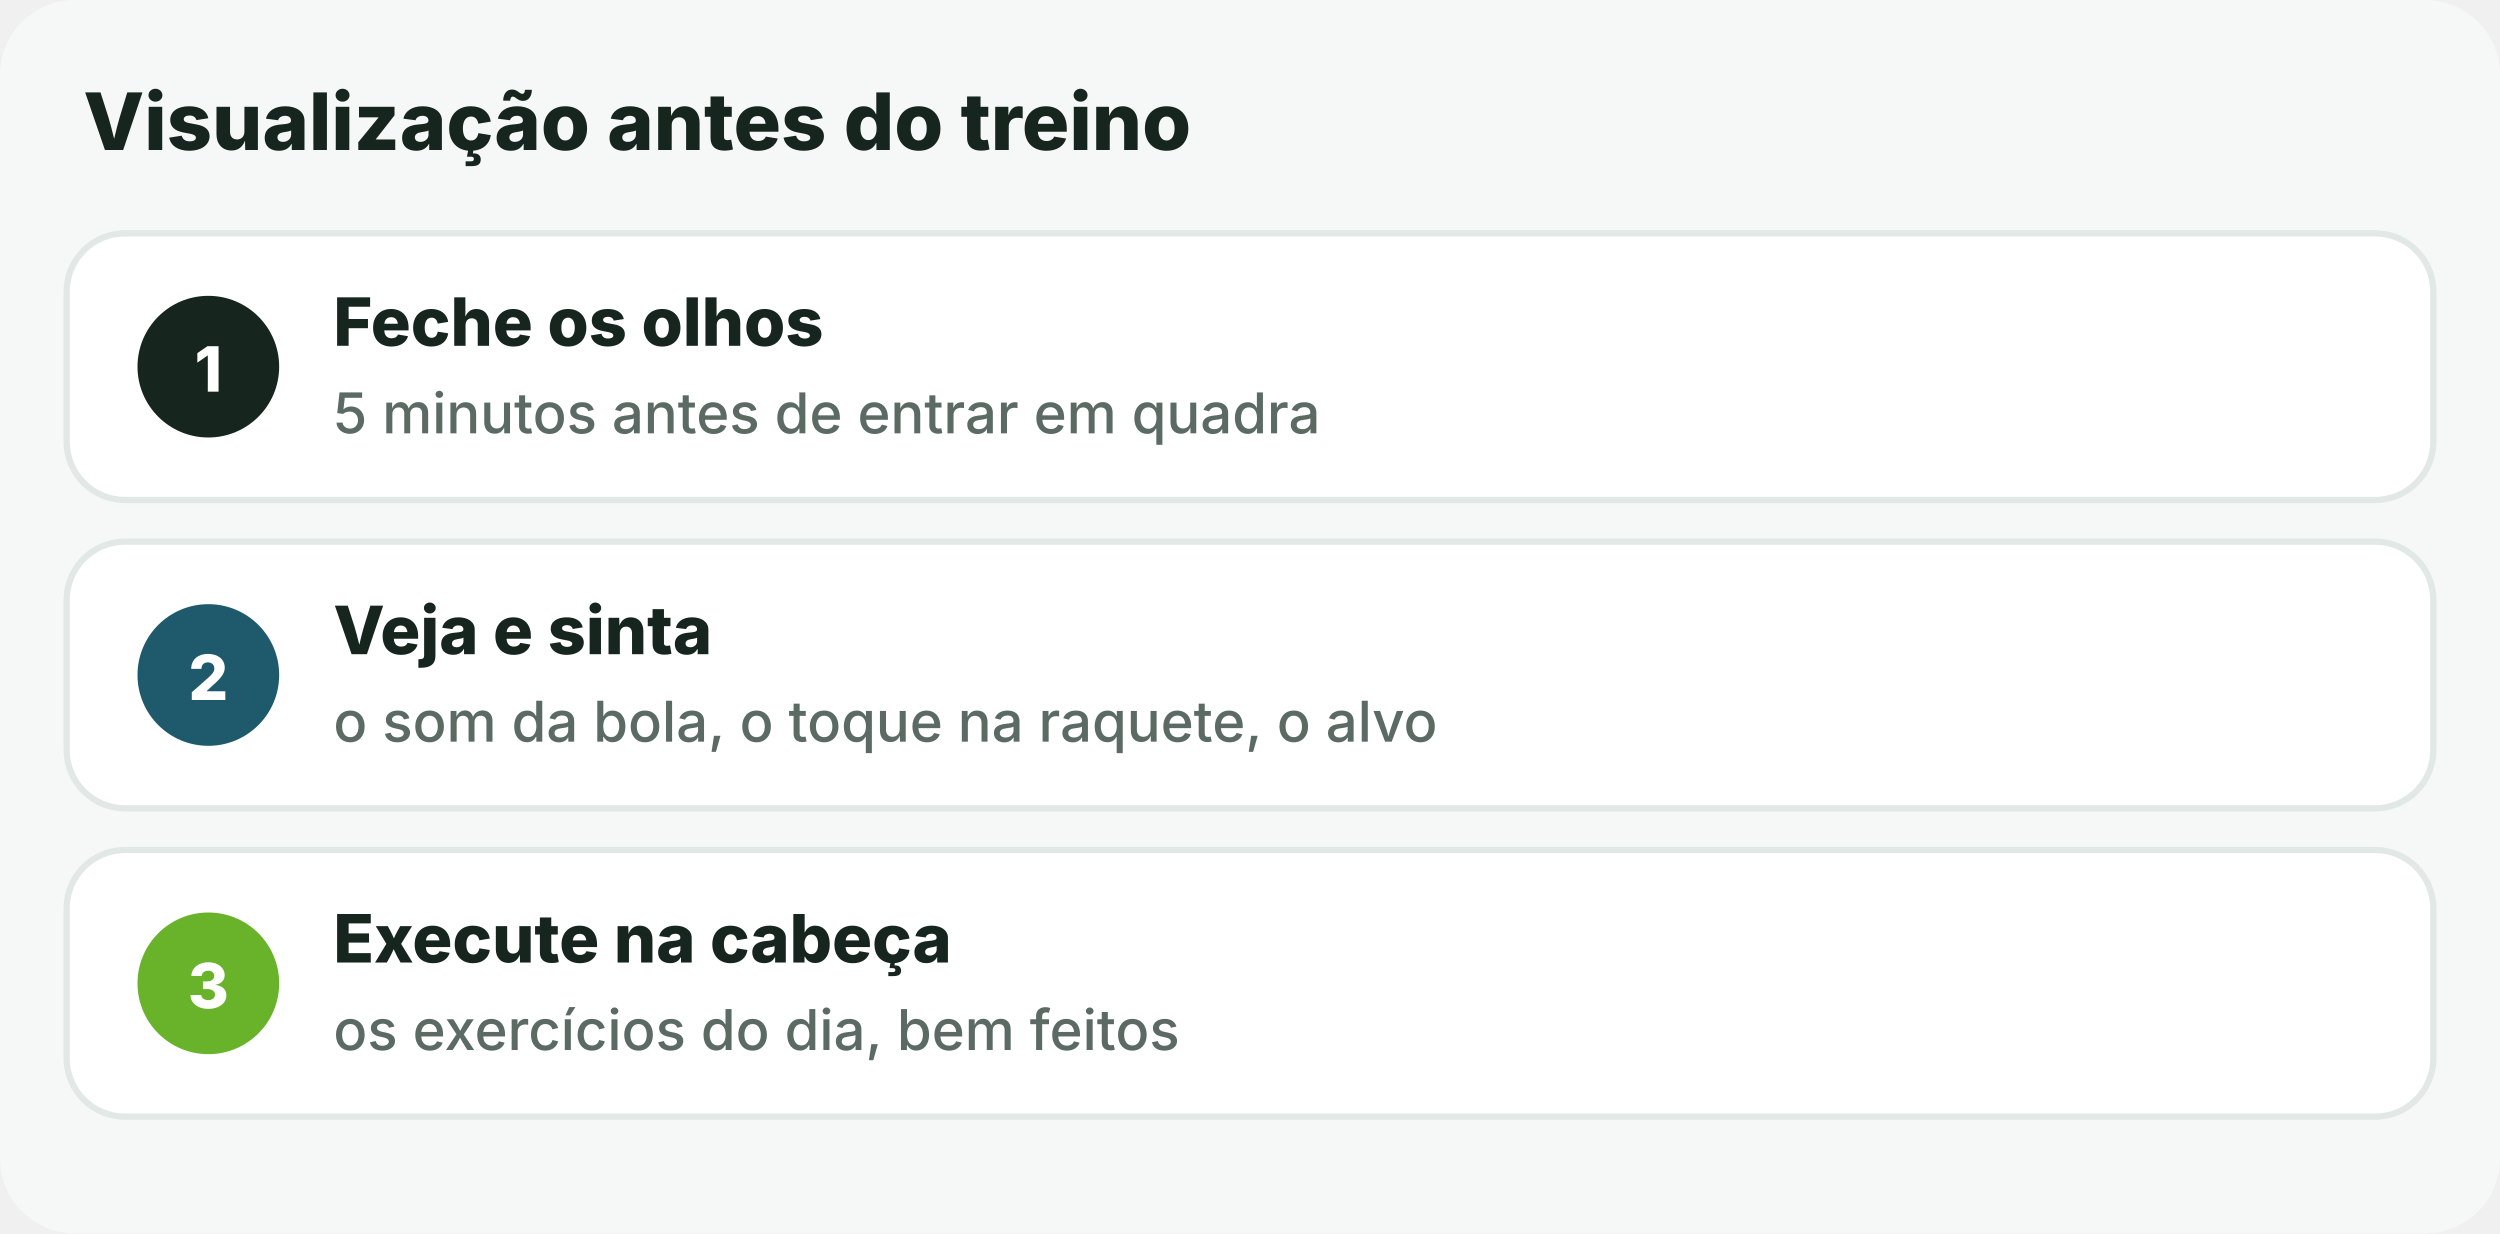
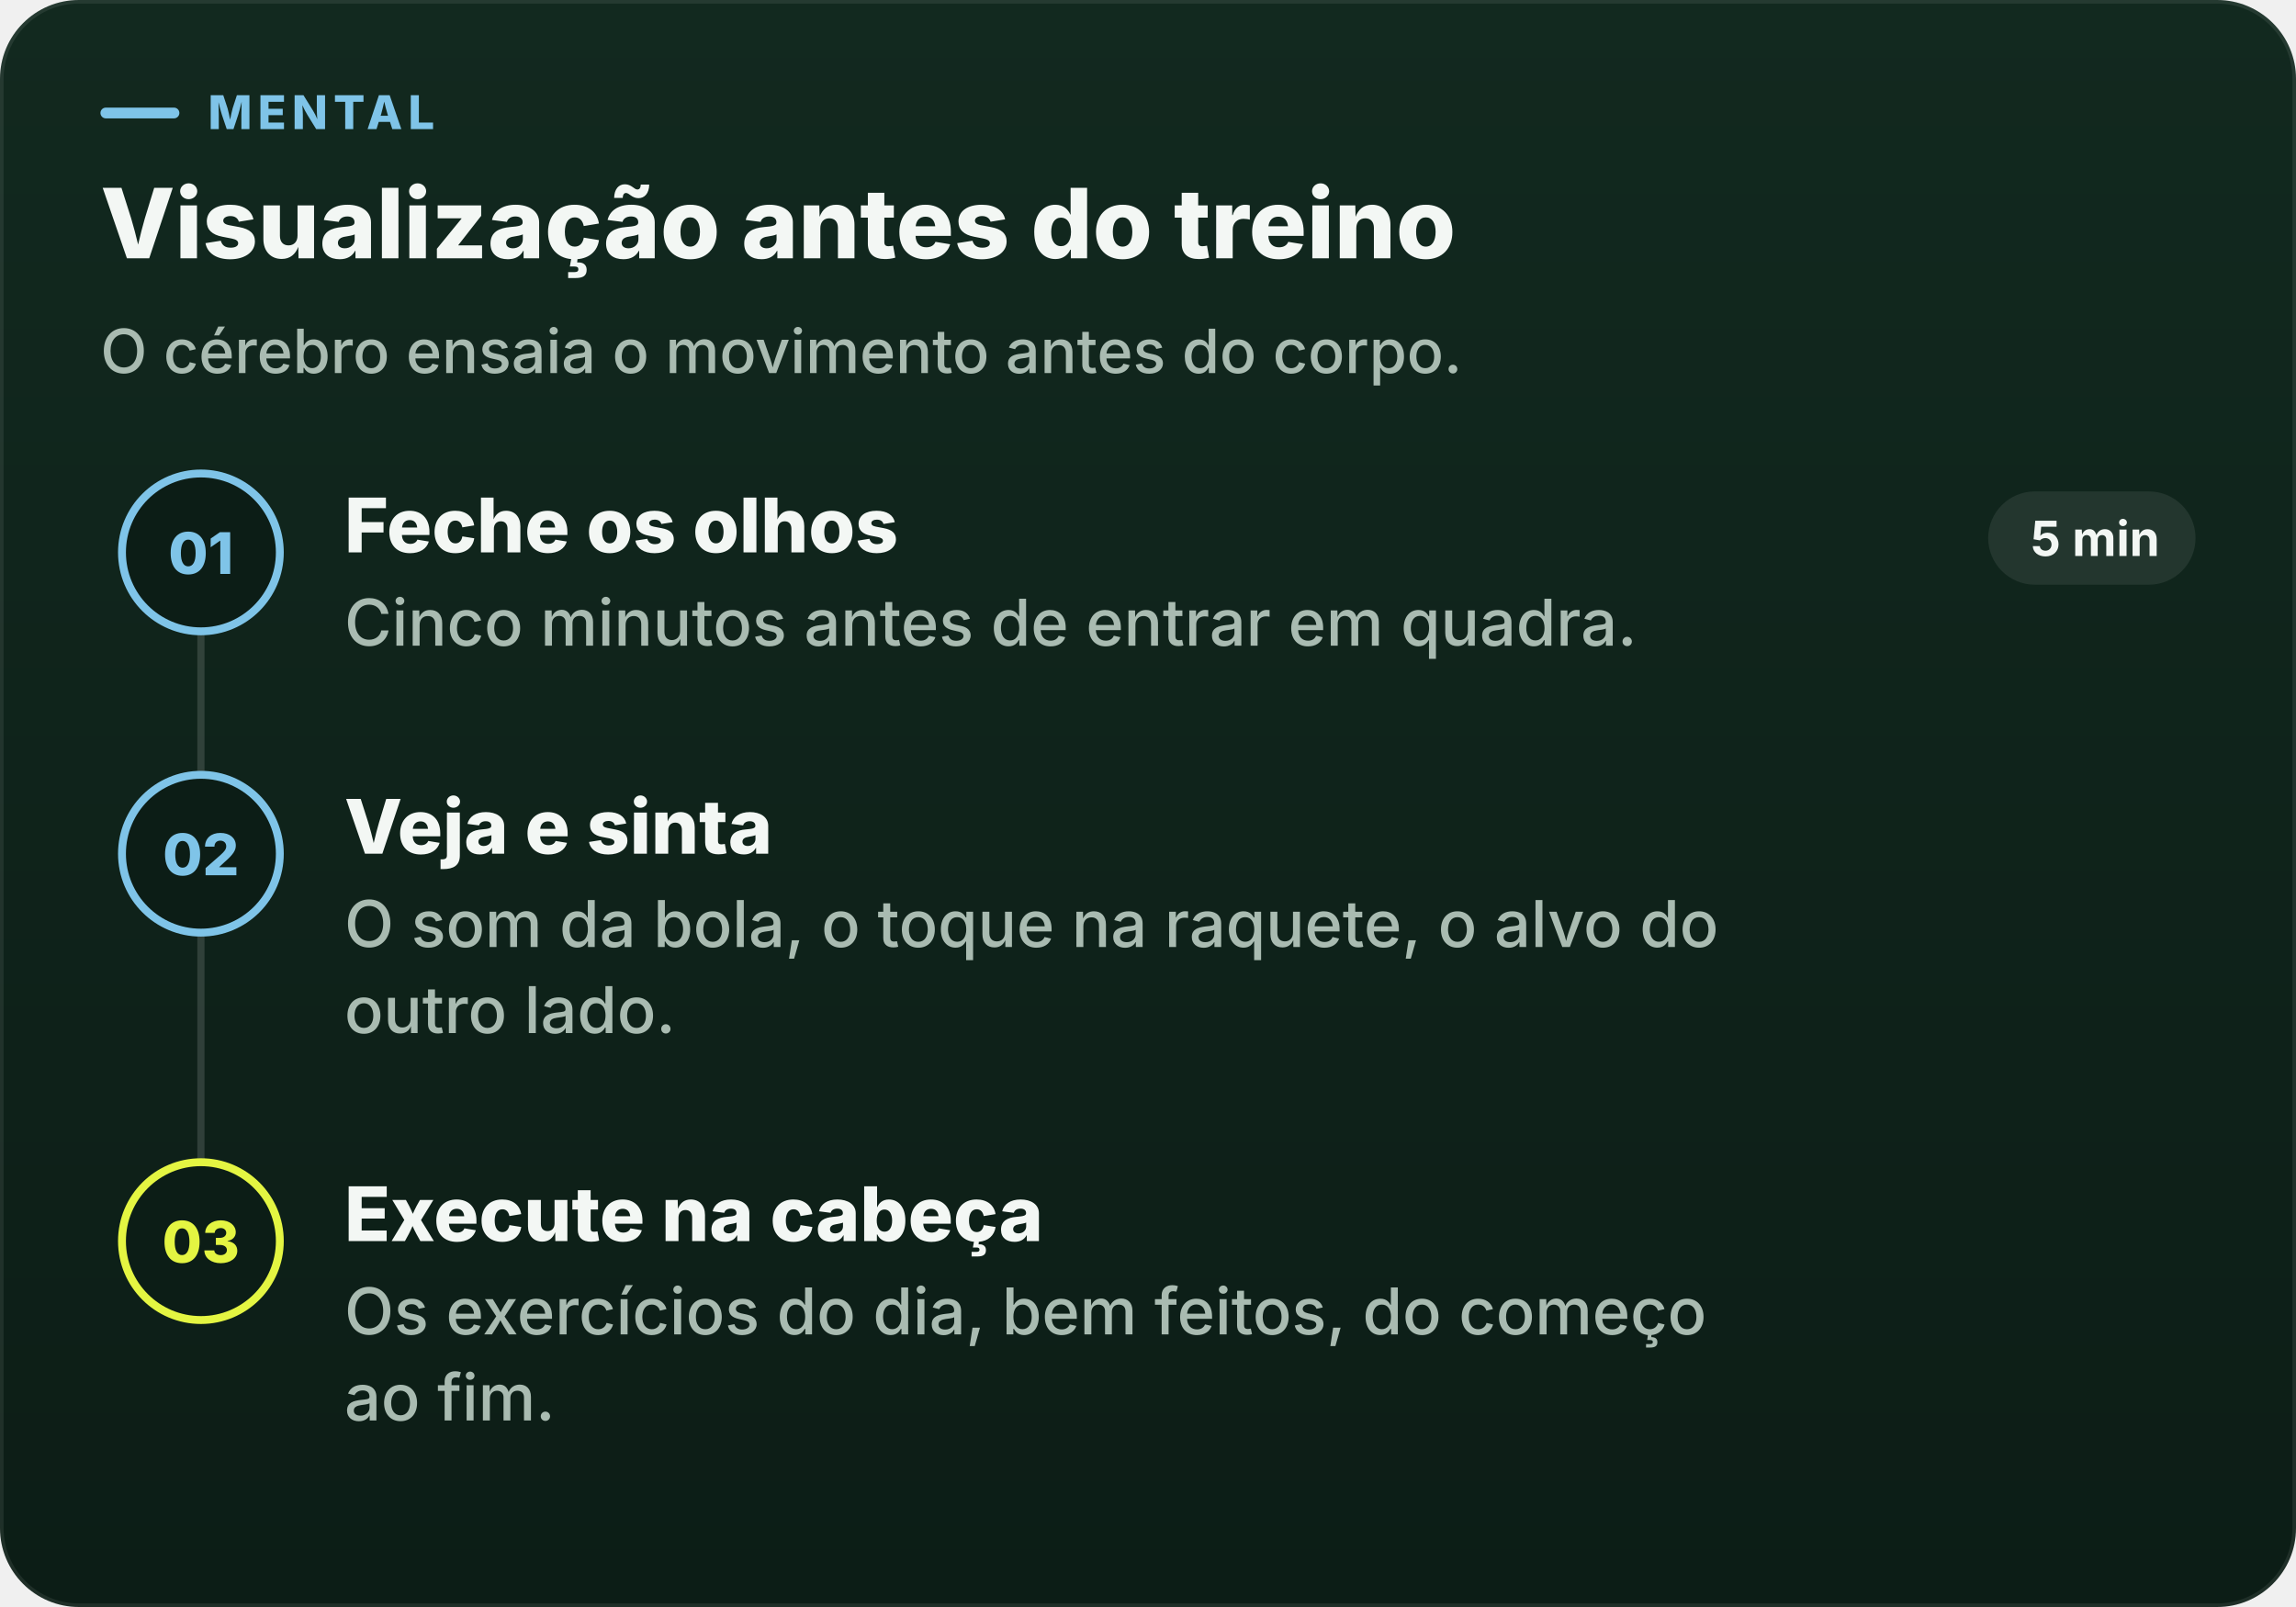
- <svg xmlns="http://www.w3.org/2000/svg" viewBox="0 0 600 296" width="600" height="296" role="img" aria-label="Visualização antes do treino" font-family="Inter, system-ui, -apple-system, Segoe UI, sans-serif">
+ <svg xmlns="http://www.w3.org/2000/svg" viewBox="0 0 640 448" width="640" height="448" role="img" aria-label="Visualização antes do treino" font-family="Inter, -apple-system, BlinkMacSystemFont, Segoe UI, Roboto, system-ui, sans-serif">
  <defs>
-     <marker id="seta" viewBox="0 0 10 10" refX="8" refY="5" markerWidth="5" markerHeight="5" orient="auto-start-reverse">
-       <path d="M0 0L10 5L0 10z" fill="context-stroke" />
-     </marker>
+     <linearGradient id="gFundo" x1="0" y1="0" x2="0" y2="1">
+       <stop offset="0" stop-color="#12291F" />
+       <stop offset="1" stop-color="#0C1D16" />
+     </linearGradient>
+     <clipPath id="cCartao">
+       <rect width="640" height="448" rx="22" />
+     </clipPath>
+     <filter id="fBrilho" x="-50%" y="-50%" width="200%" height="200%">
+       <feGaussianBlur stdDeviation="3" />
+     </filter>
  </defs>
-   <rect width="600" height="296" rx="18" fill="#F6F8F7" />
-   <text x="20" y="36" font-size="19" font-weight="800" fill="#17251F">Visualização antes do treino</text>
-   <rect x="16" y="56" width="568" height="64" rx="14" fill="#fff" stroke="#E2E8E5" stroke-width="1.5" />
-   <circle cx="50" cy="88" r="17" fill="#17251F" />
-   <text x="50" y="94" font-size="15" font-weight="800" fill="#fff" text-anchor="middle">1</text>
-   <text x="80" y="83" font-size="16" font-weight="800" fill="#17251F">Feche os olhos</text>
-   <text x="80" y="104" font-size="13.5" font-weight="500" fill="#5B6B63">5 minutos antes de entrar em quadra</text>
-   <rect x="16" y="130" width="568" height="64" rx="14" fill="#fff" stroke="#E2E8E5" stroke-width="1.5" />
-   <circle cx="50" cy="162" r="17" fill="#1E5A6B" />
-   <text x="50" y="168" font-size="15" font-weight="800" fill="#fff" text-anchor="middle">2</text>
-   <text x="80" y="157" font-size="16" font-weight="800" fill="#17251F">Veja e sinta</text>
-   <text x="80" y="178" font-size="13.5" font-weight="500" fill="#5B6B63">o som da bola, o toque na raquete, o alvo</text>
-   <rect x="16" y="204" width="568" height="64" rx="14" fill="#fff" stroke="#E2E8E5" stroke-width="1.5" />
-   <circle cx="50" cy="236" r="17" fill="#69B32A" />
-   <text x="50" y="242" font-size="15" font-weight="800" fill="#fff" text-anchor="middle">3</text>
-   <text x="80" y="231" font-size="16" font-weight="800" fill="#17251F">Execute na cabeça</text>
-   <text x="80" y="252" font-size="13.5" font-weight="500" fill="#5B6B63">os exercícios do dia, bem feitos</text>
+   <g clip-path="url(#cCartao)">
+     <rect width="640" height="448" fill="url(#gFundo)" />
+     <rect x="28" y="30" width="22" height="3" rx="1.5" fill="#7FC4E8" />
+     <text x="58" y="36" font-size="13" font-weight="800" fill="#7FC4E8" letter-spacing="1.6">MENTAL</text>
+     <text x="28" y="72" font-size="27" font-weight="800" fill="#F3F7F4">Visualização antes do treino</text>
+     <text x="28" y="104" font-size="17" font-weight="500" fill="#A9BBB1">O cérebro ensaia o movimento antes do corpo.</text>
+     <line x1="56" y1="176" x2="56" y2="216" stroke="rgba(255,255,255,.14)" stroke-width="2" />
+     <circle cx="56" cy="154" r="22" fill="#0C1D16" stroke="#7FC4E8" stroke-width="2.2" />
+     <text x="56" y="160" font-size="16" font-weight="800" fill="#7FC4E8" text-anchor="middle">01</text>
+     <text x="96" y="154" font-size="21" font-weight="800" fill="#F3F7F4">Feche os olhos</text>
+     <text x="96" y="180" font-size="18" font-weight="500" fill="#A9BBB1">Cinco minutos antes de entrar em quadra.</text>
+     <rect x="554.2" y="137" width="57.8" height="26" rx="13" fill="rgba(255,255,255,.08)" />
+     <text x="602" y="155" font-size="13.5" font-weight="700" fill="#F3F7F4" text-anchor="end">5 min</text>
+     <line x1="56" y1="260" x2="56" y2="324" stroke="rgba(255,255,255,.14)" stroke-width="2" />
+     <circle cx="56" cy="238" r="22" fill="#0C1D16" stroke="#7FC4E8" stroke-width="2.2" />
+     <text x="56" y="244" font-size="16" font-weight="800" fill="#7FC4E8" text-anchor="middle">02</text>
+     <text x="96" y="238" font-size="21" font-weight="800" fill="#F3F7F4">Veja e sinta</text>
+     <text x="96" y="264" font-size="18" font-weight="500" fill="#A9BBB1">O som da bola, o toque na raquete, o alvo do</text>
+     <text x="96" y="288" font-size="18" font-weight="500" fill="#A9BBB1">outro lado.</text>
+     <circle cx="56" cy="346" r="22" fill="#0C1D16" stroke="#E4F542" stroke-width="2.2" />
+     <text x="56" y="352" font-size="16" font-weight="800" fill="#E4F542" text-anchor="middle">03</text>
+     <text x="96" y="346" font-size="21" font-weight="800" fill="#F3F7F4">Execute na cabeça</text>
+     <text x="96" y="372" font-size="18" font-weight="500" fill="#A9BBB1">Os exercícios do dia, bem feitos, do começo</text>
+     <text x="96" y="396" font-size="18" font-weight="500" fill="#A9BBB1">ao fim.</text>
+   </g>
+   <rect x=".5" y=".5" width="639" height="447" rx="21.5" fill="none" stroke="rgba(255,255,255,.08)" />
</svg>
